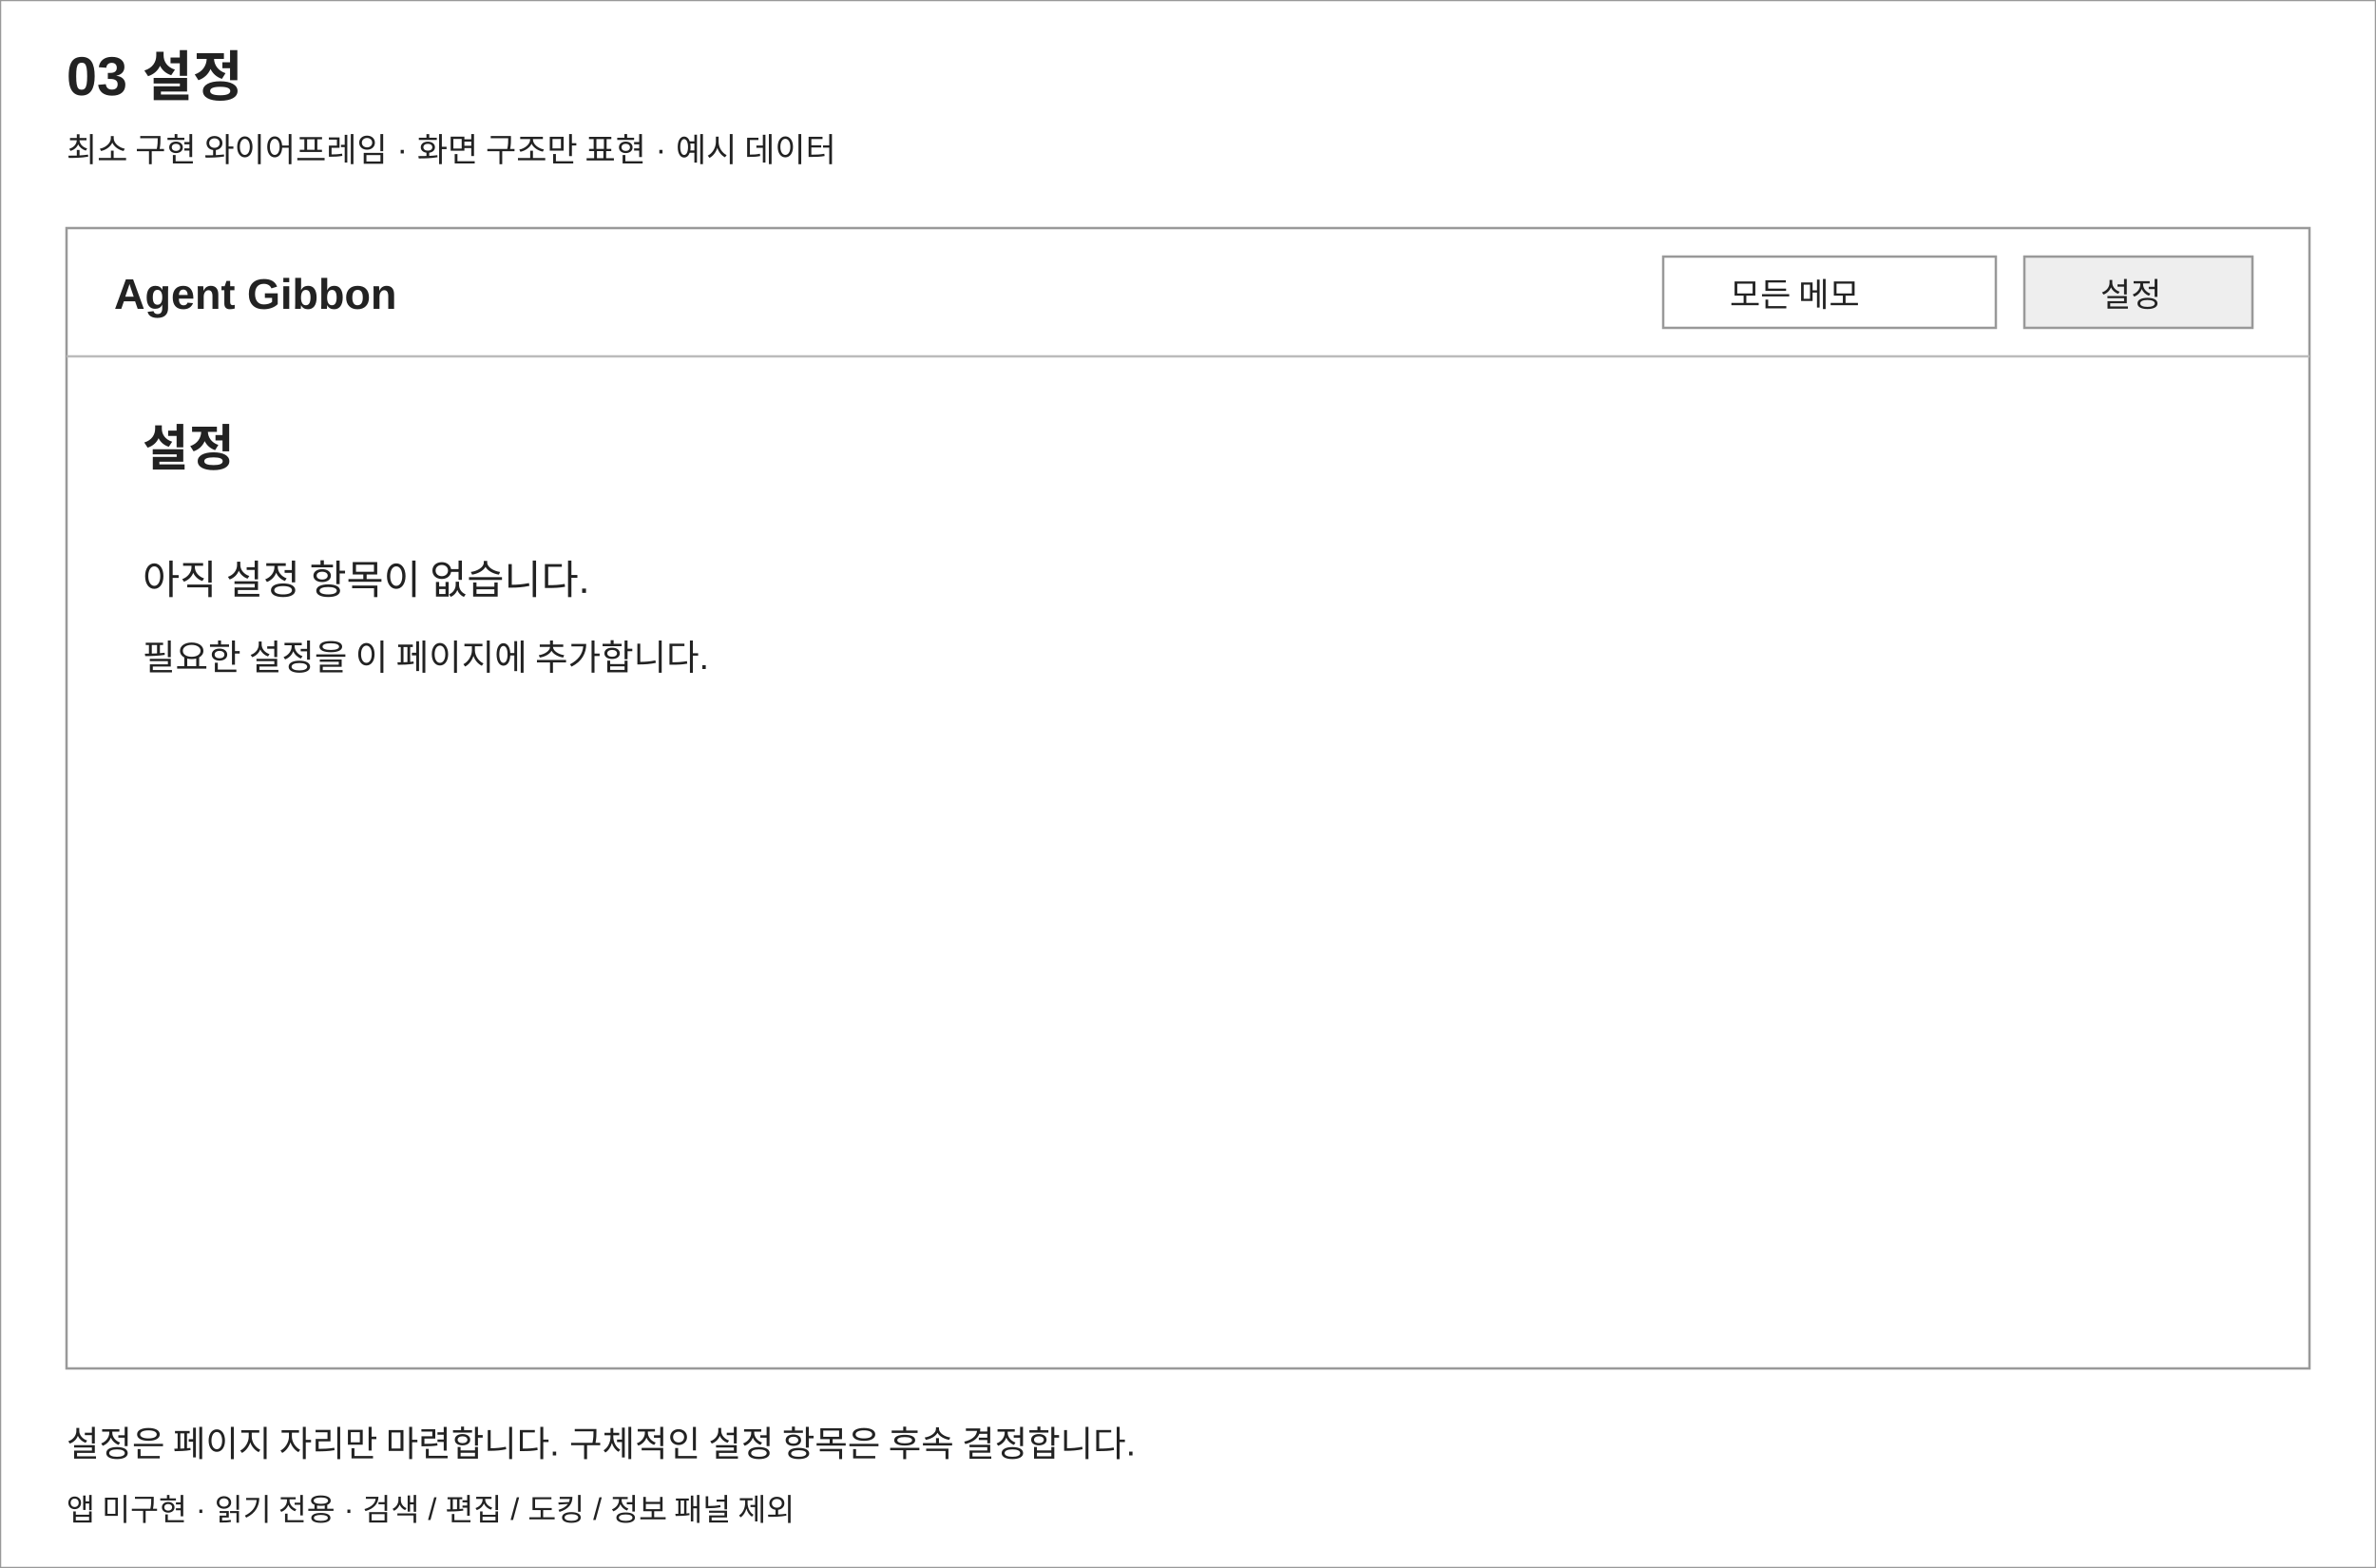
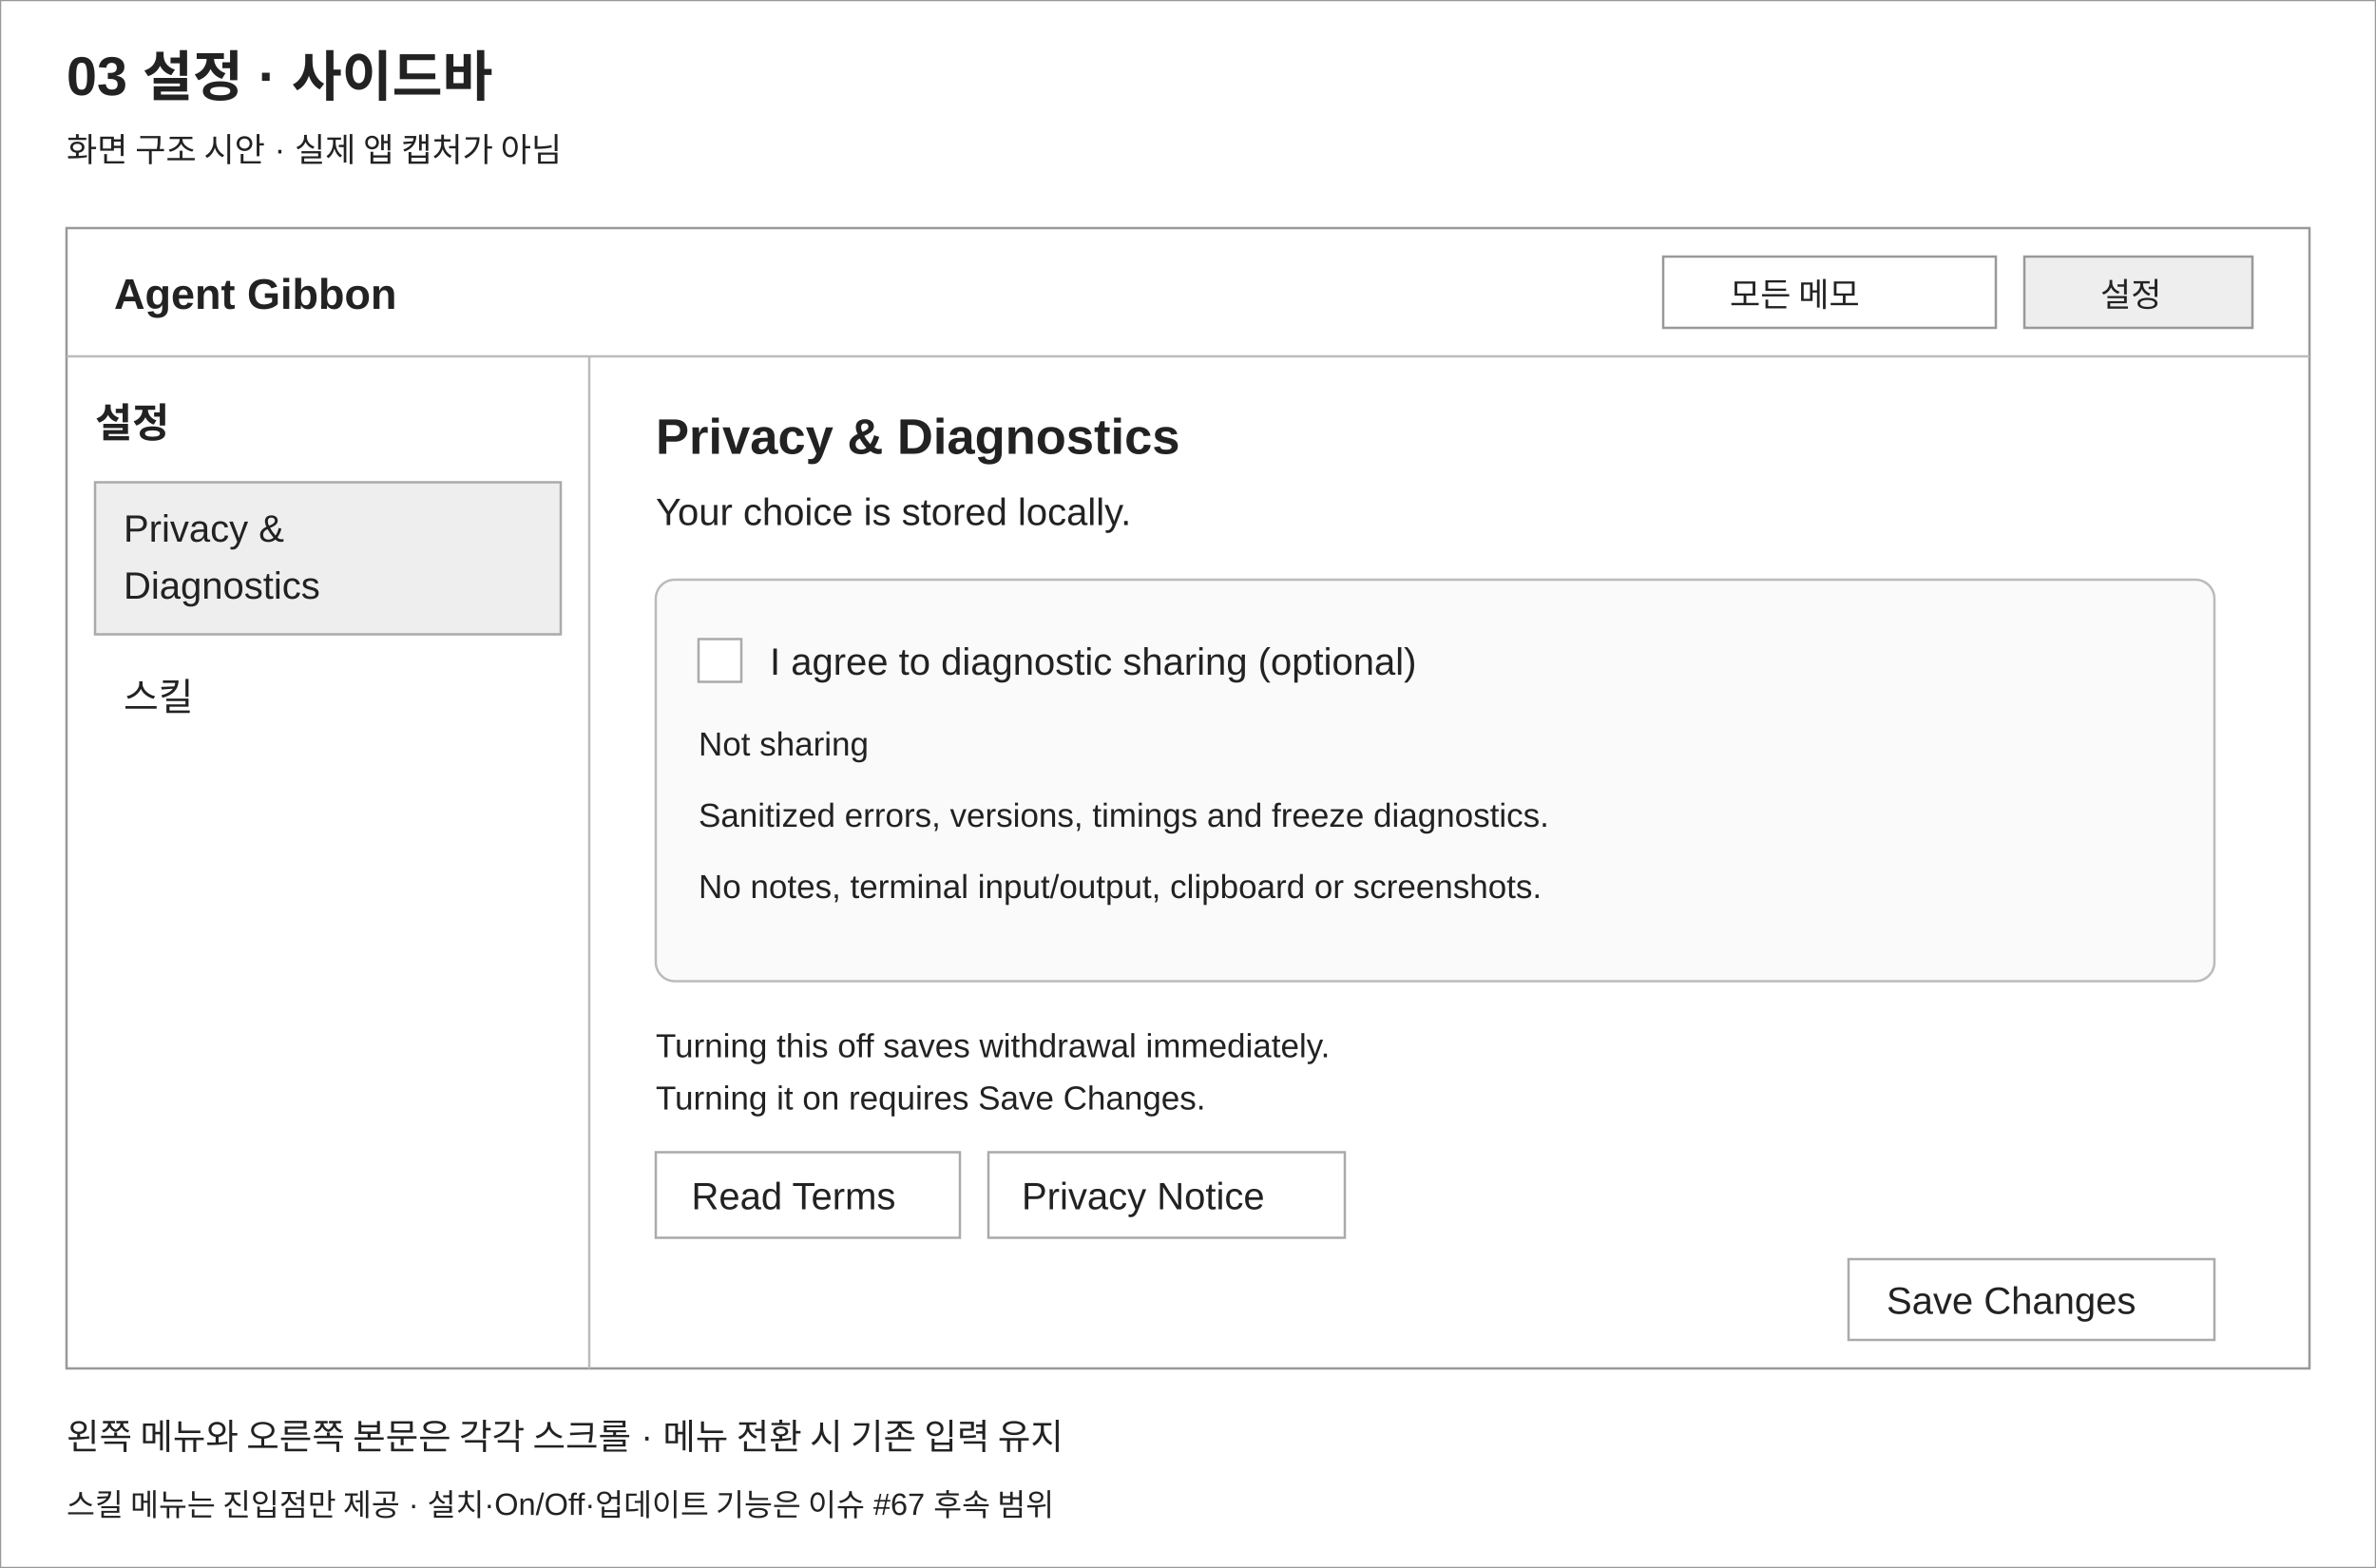
<svg xmlns="http://www.w3.org/2000/svg" width="1000" height="660" viewBox="0 0 1000 660">
  <style>text{font-family:Arial,'Apple SD Gothic Neo',sans-serif;fill:#222}</style>
-   <rect x="0" y="0" width="1000" height="660" fill="white" stroke="#999" />
-   <text x="28" y="40" font-size="23" font-weight="600">03  설정</text>
-   <text x="28" y="68" font-size="14" font-weight="400">최소 구현 와이어프레임 · 화면 구조만 표현 · 예시 데이터</text>
+   <rect width="1000" height="660" fill="white" stroke="#999" />
+   <text x="28" y="40" font-size="23" font-weight="600">03 설정 · 사이드바</text>
+   <text x="28" y="68" font-size="14">화면 구조 시안 · 실제 앱 캡처가 아님</text>
  <rect x="28" y="96" width="944" height="480" fill="white" stroke="#999" />
-   <path d="M28 150L972 150" stroke="#bbb" />
+   <path d="M28 150H972 M248 150V576" stroke="#bbb" />
  <text x="48" y="130" font-size="18" font-weight="600">Agent Gibbon</text>
  <rect x="700" y="108" width="140" height="30" fill="white" stroke="#999" />
-   <text x="728" y="129" font-size="14" font-weight="400">모든 메모</text>
+   <text x="728" y="129" font-size="14">모든 메모</text>
  <rect x="852" y="108" width="96" height="30" fill="#eee" stroke="#999" />
-   <text x="884" y="129" font-size="14" font-weight="400">설정</text>
-   <text x="60" y="196" font-size="21" font-weight="600">설정</text>
-   <text x="60" y="250" font-size="17" font-weight="400">아직 설정 항목이 없습니다.</text>
-   <text x="60" y="282" font-size="15" font-weight="400">필요한 설정을 이 페이지에 추가합니다.</text>
-   <text x="28" y="613" font-size="15" font-weight="400">설정은 페이지 자리만 마련합니다. 구체적인 설정 항목은 후속 결정합니다.</text>
-   <text x="28" y="640" font-size="13" font-weight="400">앱 미구현 · 읽기 전용 · 검색 / 편집 / 도킹 / 정보 패널 제외</text>
+   <text x="884" y="129" font-size="14">설정</text>
+   <text x="40" y="184" font-size="17" font-weight="600">설정</text>
+   <rect x="40" y="203" width="196" height="64" fill="#eee" stroke="#aaa" />
+   <text x="52" y="228" font-size="16">Privacy &amp;</text>
+   <text x="52" y="252" font-size="16">Diagnostics</text>
+   <text x="52" y="299" font-size="16">스킬</text>
+   <text x="276" y="191" font-size="21" font-weight="600">Privacy &amp; Diagnostics</text>
+   <text x="276" y="221" font-size="16">Your choice is stored locally.</text>
+   <rect x="276" y="244" width="656" height="169" rx="8" fill="#fafafa" stroke="#bbb" />
+   <rect x="294" y="269" width="18" height="18" fill="white" stroke="#aaa" />
+   <text x="324" y="284" font-size="16">I agree to diagnostic sharing (optional)</text>
+   <text x="294" y="318" font-size="14">Not sharing</text>
+   <text x="294" y="348" font-size="14">Sanitized errors, versions, timings and freeze diagnostics.</text>
+   <text x="294" y="378" font-size="14">No notes, terminal input/output, clipboard or screenshots.</text>
+   <text x="276" y="445" font-size="14">Turning this off saves withdrawal immediately.</text>
+   <text x="276" y="467" font-size="14">Turning it on requires Save Changes.</text>
+   <rect x="276" y="485" width="128" height="36" fill="white" stroke="#aaa" />
+   <text x="291" y="509" font-size="16">Read Terms</text>
+   <rect x="416" y="485" width="150" height="36" fill="white" stroke="#aaa" />
+   <text x="430" y="509" font-size="16">Privacy Notice</text>
+   <rect x="778" y="530" width="154" height="34" fill="white" stroke="#aaa" />
+   <text x="794" y="553" font-size="16">Save Changes</text>
+   <text x="28" y="610" font-size="15">왼쪽 메뉴와 오른쪽 본문은 각각 스크롤 · 메뉴 전환 시 기존 입력 유지</text>
+   <text x="28" y="638" font-size="13">스킬 메뉴는 진입점만 제공 · 설치·On/Off·업데이트 기능은 이슈 #67 후속 범위</text>
</svg>
